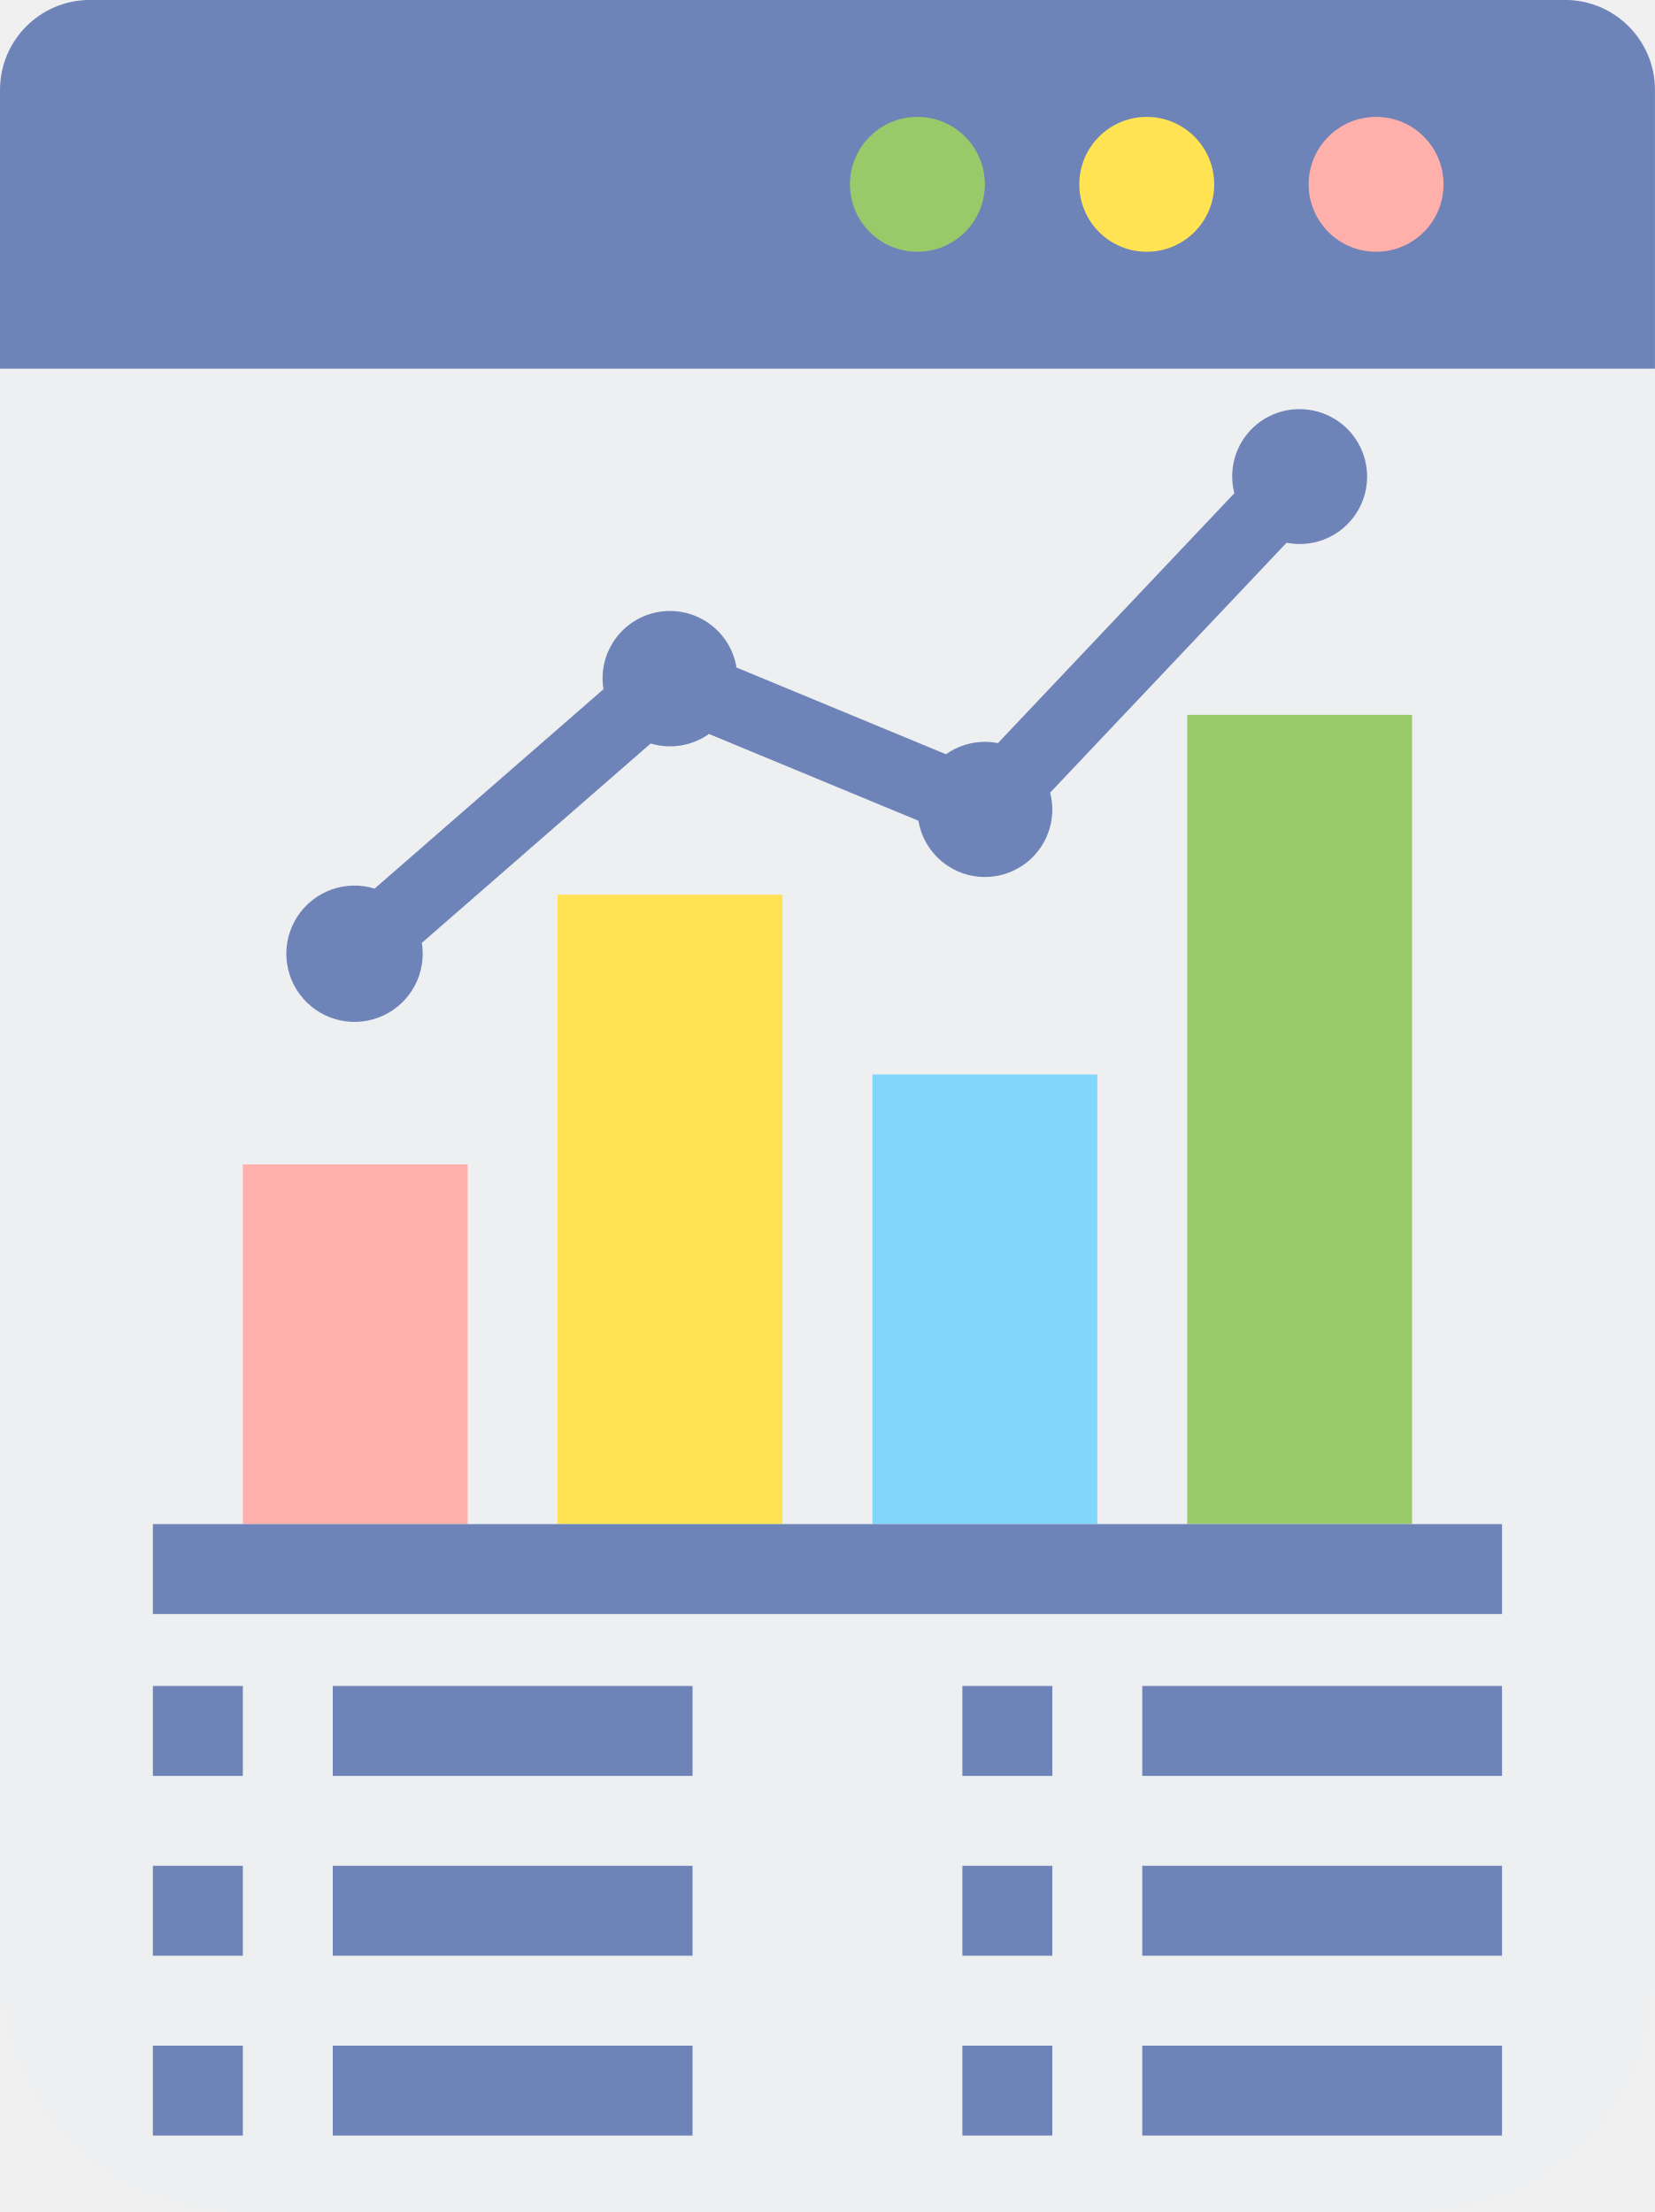
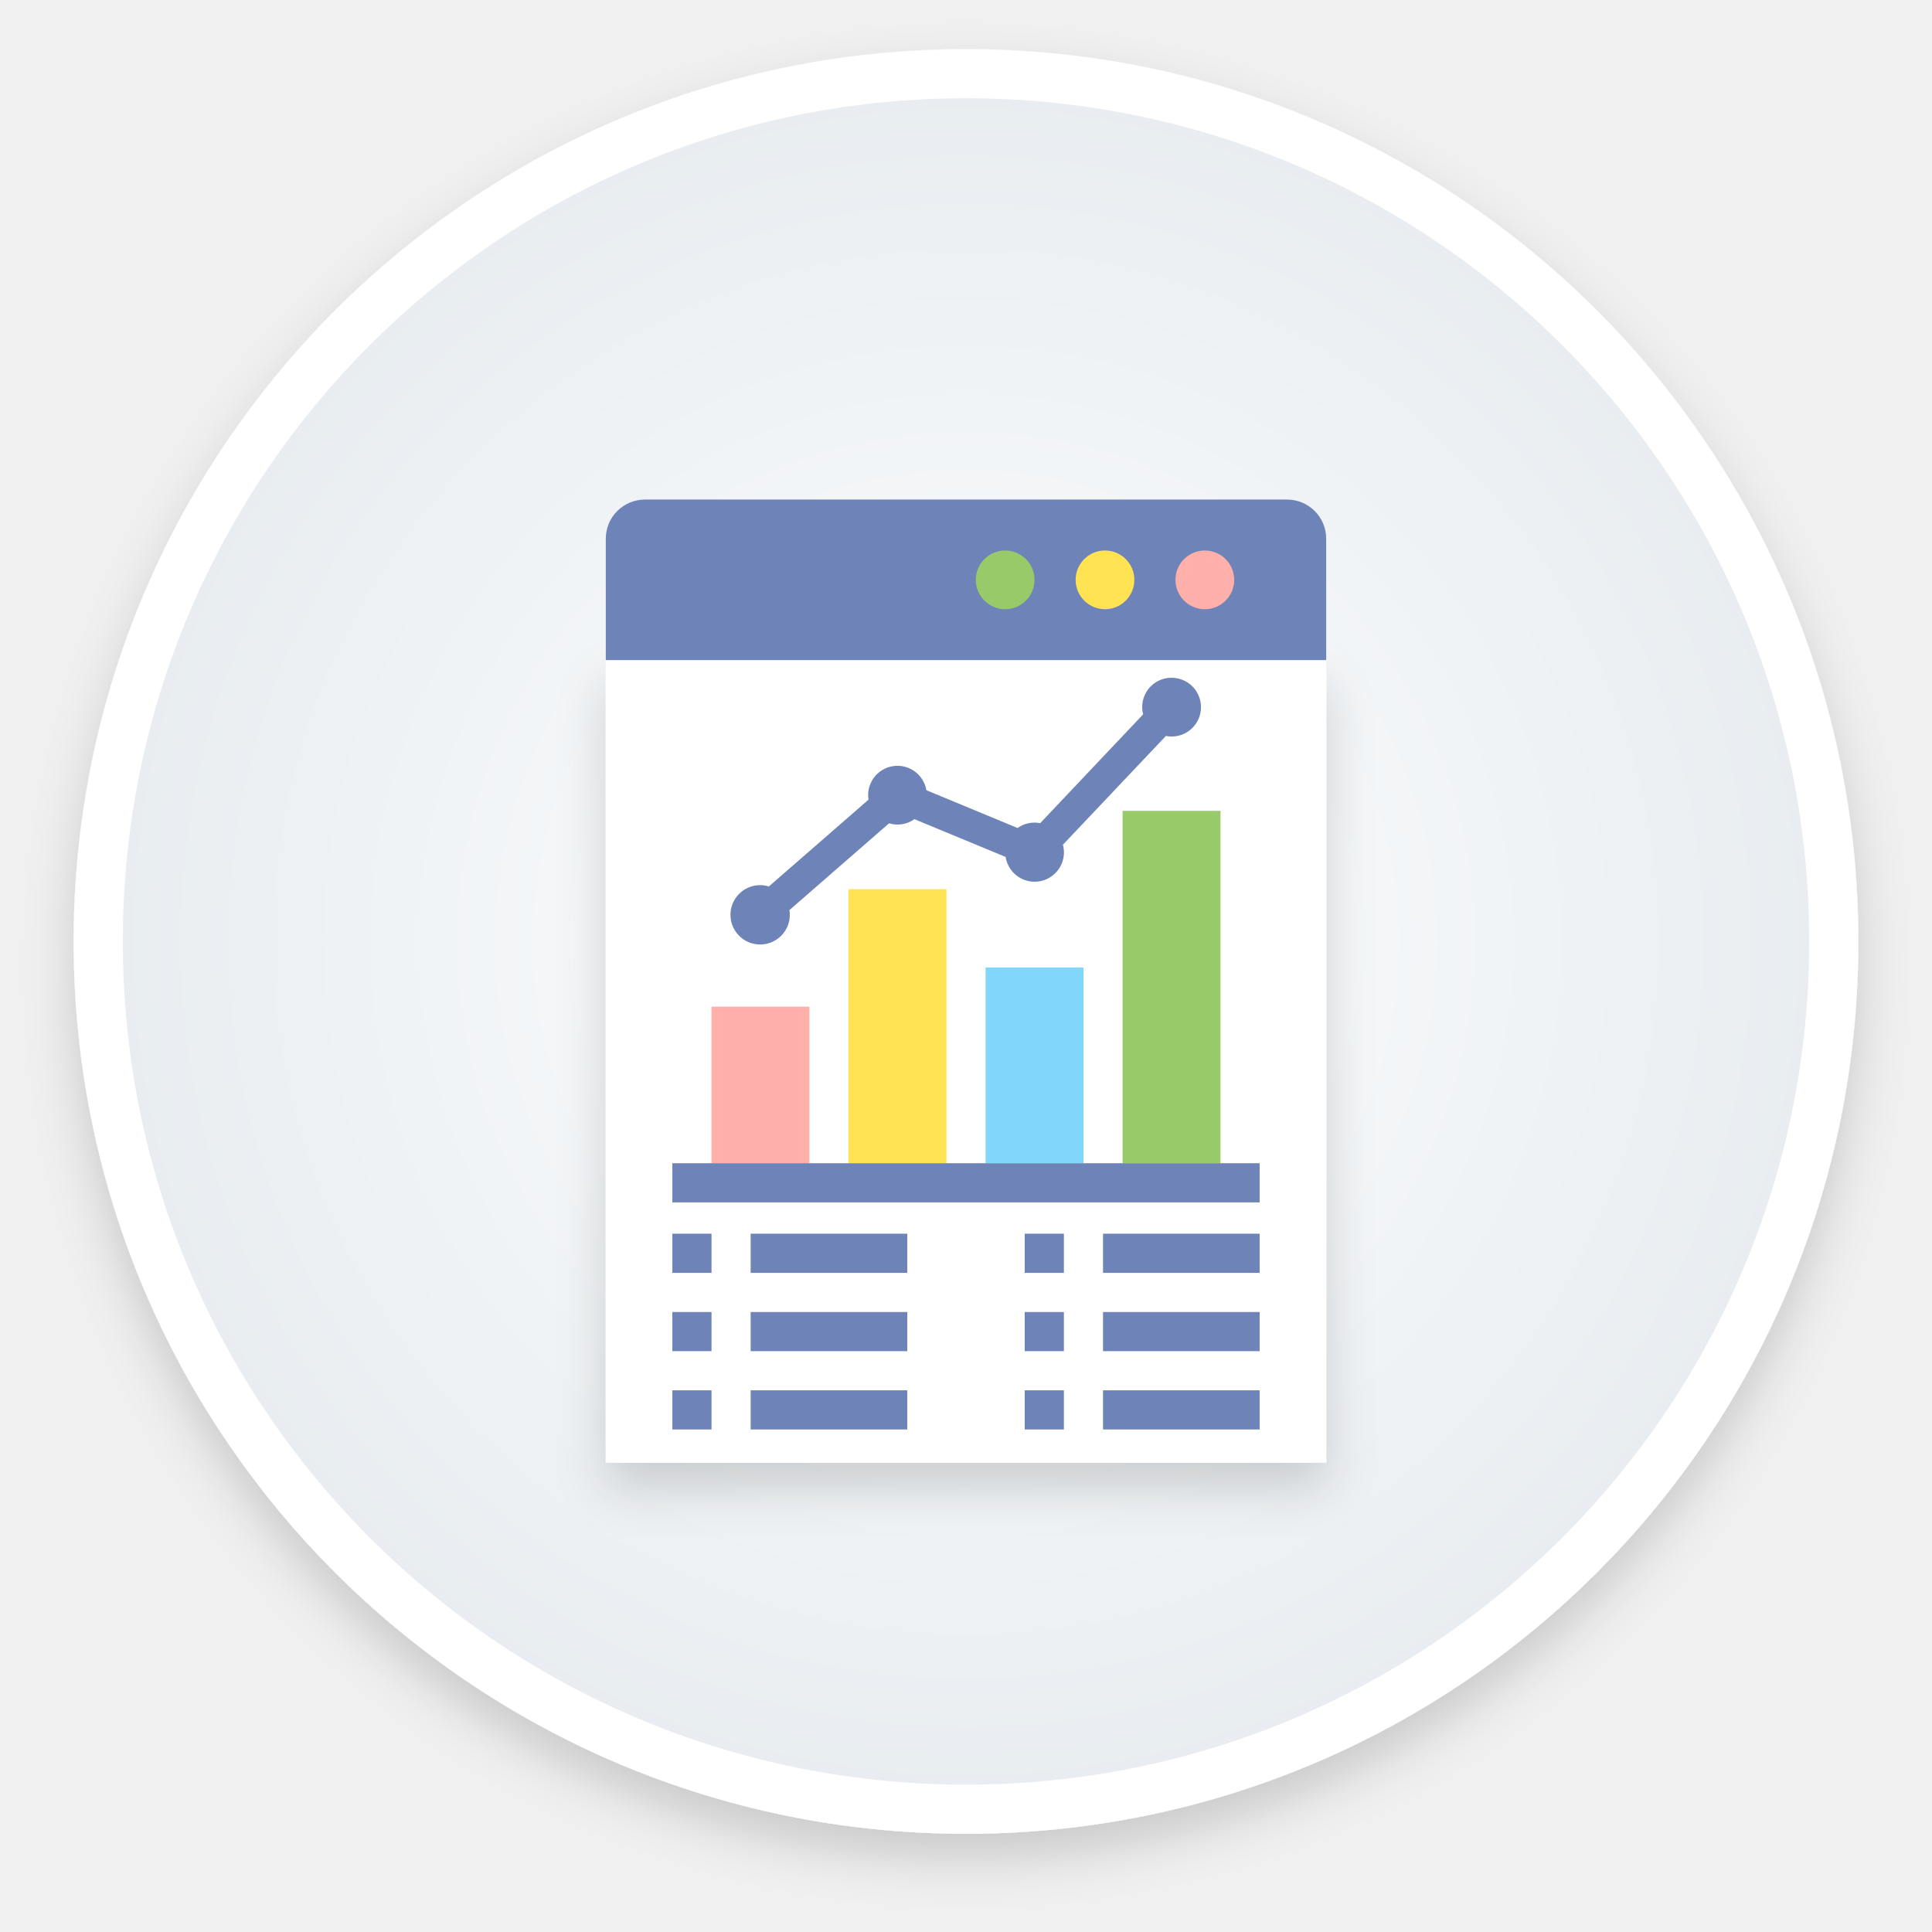
- <svg xmlns="http://www.w3.org/2000/svg" width="131.479" height="175.782" viewBox="0 0 131.479 175.782">
-   <g id="Group_23541" data-name="Group 23541" transform="translate(-1829.053 -2732.604)">
-     <g id="Group_23516" data-name="Group 23516" transform="translate(1829.053 2761.901)">
-       <path id="Rectangle_5369" data-name="Rectangle 5369" d="M0,0H131.479a0,0,0,0,1,0,0V127.631a18.854,18.854,0,0,1-18.854,18.854H18.854A18.854,18.854,0,0,1,0,127.631V0A0,0,0,0,1,0,0Z" fill="#edeff1" />
-     </g>
-     <g id="Group_23517" data-name="Group 23517" transform="translate(1829.053 2732.604)">
-       <path id="Path_51568" data-name="Path 51568" d="M1953.386,2732.6H1836.2a7.146,7.146,0,0,0-7.146,7.146V2761.9h131.479V2739.75A7.146,7.146,0,0,0,1953.386,2732.6Z" transform="translate(-1829.053 -2732.604)" fill="#6e83b7" />
-     </g>
-     <g id="Group_23518" data-name="Group 23518" transform="translate(1933.021 2741.893)">
-       <circle id="Ellipse_1315" data-name="Ellipse 1315" cx="5.359" cy="5.359" r="5.359" transform="translate(0 0)" fill="#ffb0aa" />
-     </g>
-     <g id="Group_23519" data-name="Group 23519" transform="translate(1914.8 2741.893)">
-       <circle id="Ellipse_1316" data-name="Ellipse 1316" cx="5.359" cy="5.359" r="5.359" transform="translate(0 0)" fill="#ffe352" />
-     </g>
-     <g id="Group_23520" data-name="Group 23520" transform="translate(1896.579 2741.893)">
-       <circle id="Ellipse_1317" data-name="Ellipse 1317" cx="5.359" cy="5.359" r="5.359" transform="translate(0 0)" fill="#98ca69" />
-     </g>
-     <g id="Group_23526" data-name="Group 23526" transform="translate(1841.2 2765.116)">
-       <g id="Group_23521" data-name="Group 23521" transform="translate(7.146 60.023)">
-         <rect id="Rectangle_5370" data-name="Rectangle 5370" width="17.864" height="28.582" fill="#ffb0aa" />
-       </g>
-       <g id="Group_23522" data-name="Group 23522" transform="translate(32.155 38.586)">
-         <rect id="Rectangle_5371" data-name="Rectangle 5371" width="17.864" height="50.019" fill="#ffe352" />
-       </g>
-       <g id="Group_23523" data-name="Group 23523" transform="translate(57.165 52.877)">
-         <rect id="Rectangle_5372" data-name="Rectangle 5372" width="17.864" height="35.728" fill="#80d6fb" />
-       </g>
-       <g id="Group_23524" data-name="Group 23524" transform="translate(82.174 24.295)">
-         <rect id="Rectangle_5373" data-name="Rectangle 5373" width="17.864" height="64.31" fill="#98ca69" />
-       </g>
-       <g id="Group_23525" data-name="Group 23525" transform="translate(0 88.605)">
-         <rect id="Rectangle_5374" data-name="Rectangle 5374" width="7.146" height="107.184" transform="translate(107.184) rotate(90)" fill="#6e83b7" />
-       </g>
-       <path id="Path_51569" data-name="Path 51569" d="M1969.774,2818.39a5.34,5.34,0,0,0-5.188,6.684l-18.784,19.858a5.388,5.388,0,0,0-1.038-.1,5.329,5.329,0,0,0-3.09.985l-16.643-6.895a5.353,5.353,0,0,0-10.567,1.727l-18.181,15.843a5.417,5.417,0,1,0,3.751,4.313l18.18-15.843a5.336,5.336,0,0,0,4.629-.758l16.643,6.895a5.355,5.355,0,1,0,10.464-2.232l18.784-19.858a5.359,5.359,0,1,0,1.038-10.616Z" transform="translate(-1878.667 -2818.39)" fill="#6e83b7" />
-     </g>
-     <g id="Group_23533" data-name="Group 23533" transform="translate(1841.2 2866.584)">
-       <g id="Group_23527" data-name="Group 23527" transform="translate(14.291 0)">
-         <rect id="Rectangle_5375" data-name="Rectangle 5375" width="7.146" height="28.582" transform="translate(28.582) rotate(90)" fill="#6e83b7" />
-       </g>
-       <g id="Group_23528" data-name="Group 23528" transform="translate(0 0)">
-         <rect id="Rectangle_5376" data-name="Rectangle 5376" width="7.146" height="7.146" transform="translate(7.146) rotate(90)" fill="#6e83b7" />
-       </g>
-       <g id="Group_23529" data-name="Group 23529" transform="translate(14.291 14.291)">
-         <rect id="Rectangle_5377" data-name="Rectangle 5377" width="7.146" height="28.582" transform="translate(28.582) rotate(90)" fill="#6e83b7" />
-       </g>
-       <g id="Group_23530" data-name="Group 23530" transform="translate(0 14.291)">
-         <rect id="Rectangle_5378" data-name="Rectangle 5378" width="7.146" height="7.146" transform="translate(7.146) rotate(90)" fill="#6e83b7" />
-       </g>
-       <g id="Group_23531" data-name="Group 23531" transform="translate(14.291 28.582)">
-         <rect id="Rectangle_5379" data-name="Rectangle 5379" width="7.146" height="28.582" transform="translate(28.582 0) rotate(90)" fill="#6e83b7" />
-       </g>
-       <g id="Group_23532" data-name="Group 23532" transform="translate(0 28.582)">
-         <rect id="Rectangle_5380" data-name="Rectangle 5380" width="7.146" height="7.146" transform="translate(7.146 0) rotate(90)" fill="#6e83b7" />
+ <svg xmlns="http://www.w3.org/2000/svg" width="236" height="236" viewBox="0 0 236 236">
+   <defs>
+     <radialGradient id="radial-gradient" cx="0.5" cy="0.5" r="0.5" gradientUnits="objectBoundingBox">
+       <stop offset="0" stop-color="#fff" />
+       <stop offset="1" stop-color="#e7ecf0" />
+     </radialGradient>
+     <filter id="Elipse_1446" x="0" y="0" width="236" height="236" filterUnits="userSpaceOnUse">
+       <feOffset dy="3" input="SourceAlpha" />
+       <feGaussianBlur stdDeviation="3" result="blur" />
+       <feFlood flood-opacity="0.161" />
+       <feComposite operator="in" in2="blur" />
+       <feComposite in="SourceGraphic" />
+     </filter>
+     <filter id="Rectángulo_5369" x="65" y="74.636" width="106" height="116.043" filterUnits="userSpaceOnUse">
+       <feOffset dy="3" input="SourceAlpha" />
+       <feGaussianBlur stdDeviation="3" result="blur-2" />
+       <feFlood flood-opacity="0.161" />
+       <feComposite operator="in" in2="blur-2" />
+       <feComposite in="SourceGraphic" />
+     </filter>
+   </defs>
+   <g id="Grupo_26380" data-name="Grupo 26380" transform="translate(-568 -3037)">
+     <g transform="matrix(1, 0, 0, 1, 568, 3037)" filter="url(#Elipse_1446)">
+       <g id="Elipse_1446-2" data-name="Elipse 1446" transform="translate(9 6)" stroke="#fff" stroke-width="6" fill="url(#radial-gradient)">
+         <circle cx="109" cy="109" r="109" stroke="none" />
+         <circle cx="109" cy="109" r="106" fill="none" />
      </g>
    </g>
-     <g id="Group_23540" data-name="Group 23540" transform="translate(1905.511 2866.584)">
-       <g id="Group_23534" data-name="Group 23534" transform="translate(14.291 0)">
-         <rect id="Rectangle_5381" data-name="Rectangle 5381" width="7.146" height="28.582" transform="translate(28.582) rotate(90)" fill="#6e83b7" />
+     <g id="Grupo_23541" data-name="Grupo 23541" transform="translate(642 3098.027)">
+       <g id="Grupo_23516" data-name="Grupo 23516" transform="translate(0 19.609)">
+         <g transform="matrix(1, 0, 0, 1, -74, -80.64)" filter="url(#Rectángulo_5369)">
+           <rect id="Rectángulo_5369-2" data-name="Rectángulo 5369" width="88" height="98.043" transform="translate(74 80.64)" fill="#fff" />
+         </g>
      </g>
-       <g id="Group_23535" data-name="Group 23535" transform="translate(0 0)">
-         <rect id="Rectangle_5382" data-name="Rectangle 5382" width="7.146" height="7.146" transform="translate(7.146) rotate(90)" fill="#6e83b7" />
+       <g id="Grupo_23517" data-name="Grupo 23517" transform="translate(0 0)">
+         <path id="Trazado_51568" data-name="Trazado 51568" d="M1912.27,2732.6h-78.435a4.783,4.783,0,0,0-4.783,4.782v14.826h88v-14.826A4.783,4.783,0,0,0,1912.27,2732.6Z" transform="translate(-1829.053 -2732.604)" fill="#6e83b7" />
      </g>
-       <g id="Group_23536" data-name="Group 23536" transform="translate(14.291 14.291)">
-         <rect id="Rectangle_5383" data-name="Rectangle 5383" width="7.146" height="28.582" transform="translate(28.582 0) rotate(90)" fill="#6e83b7" />
+       <g id="Grupo_23518" data-name="Grupo 23518" transform="translate(69.587 6.217)">
+         <circle id="Elipse_1315" data-name="Elipse 1315" cx="3.587" cy="3.587" r="3.587" transform="translate(0 0)" fill="#ffb0aa" />
      </g>
-       <g id="Group_23537" data-name="Group 23537" transform="translate(0 14.291)">
-         <rect id="Rectangle_5384" data-name="Rectangle 5384" width="7.146" height="7.146" transform="translate(7.146) rotate(90)" fill="#6e83b7" />
+       <g id="Grupo_23519" data-name="Grupo 23519" transform="translate(57.391 6.217)">
+         <circle id="Elipse_1316" data-name="Elipse 1316" cx="3.587" cy="3.587" r="3.587" transform="translate(0 0)" fill="#ffe352" />
      </g>
-       <g id="Group_23538" data-name="Group 23538" transform="translate(14.291 28.582)">
-         <rect id="Rectangle_5385" data-name="Rectangle 5385" width="7.146" height="28.582" transform="translate(28.582 0) rotate(90)" fill="#6e83b7" />
+       <g id="Grupo_23520" data-name="Grupo 23520" transform="translate(45.196 6.217)">
+         <circle id="Elipse_1317" data-name="Elipse 1317" cx="3.587" cy="3.587" r="3.587" transform="translate(0 0)" fill="#98ca69" />
      </g>
-       <g id="Group_23539" data-name="Group 23539" transform="translate(0 28.582)">
-         <rect id="Rectangle_5386" data-name="Rectangle 5386" width="7.146" height="7.146" transform="translate(7.146 0) rotate(90)" fill="#6e83b7" />
+       <g id="Grupo_23526" data-name="Grupo 23526" transform="translate(8.13 21.761)">
+         <g id="Grupo_23521" data-name="Grupo 23521" transform="translate(4.783 40.174)">
+           <rect id="Rectángulo_5370" data-name="Rectángulo 5370" width="11.957" height="19.13" fill="#ffb0aa" />
+         </g>
+         <g id="Grupo_23522" data-name="Grupo 23522" transform="translate(21.522 25.826)">
+           <rect id="Rectángulo_5371" data-name="Rectángulo 5371" width="11.957" height="33.478" fill="#ffe352" />
+         </g>
+         <g id="Grupo_23523" data-name="Grupo 23523" transform="translate(38.261 35.391)">
+           <rect id="Rectángulo_5372" data-name="Rectángulo 5372" width="11.957" height="23.913" fill="#80d6fb" />
+         </g>
+         <g id="Grupo_23524" data-name="Grupo 23524" transform="translate(55 16.261)">
+           <rect id="Rectángulo_5373" data-name="Rectángulo 5373" width="11.957" height="43.043" fill="#98ca69" />
+         </g>
+         <g id="Grupo_23525" data-name="Grupo 23525" transform="translate(0 59.304)">
+           <rect id="Rectángulo_5374" data-name="Rectángulo 5374" width="4.783" height="71.739" transform="translate(71.739 0) rotate(90)" fill="#6e83b7" />
+         </g>
+         <path id="Trazado_51569" data-name="Trazado 51569" d="M1943.19,2818.39a3.574,3.574,0,0,0-3.472,4.473l-12.572,13.291a3.568,3.568,0,0,0-2.763.591l-11.14-4.615a3.583,3.583,0,0,0-7.072,1.156l-12.168,10.6a3.625,3.625,0,1,0,2.511,2.887l12.168-10.6a3.572,3.572,0,0,0,3.1-.507l11.14,4.615a3.584,3.584,0,1,0,7-1.494L1942.5,2825.5a3.587,3.587,0,1,0,.695-7.105Z" transform="translate(-1882.212 -2818.39)" fill="#6e83b7" />
+       </g>
+       <g id="Grupo_23533" data-name="Grupo 23533" transform="translate(8.13 89.674)">
+         <g id="Grupo_23527" data-name="Grupo 23527" transform="translate(9.565 0)">
+           <rect id="Rectángulo_5375" data-name="Rectángulo 5375" width="4.783" height="19.13" transform="translate(19.13 0) rotate(90)" fill="#6e83b7" />
+         </g>
+         <g id="Grupo_23528" data-name="Grupo 23528" transform="translate(0 0)">
+           <rect id="Rectángulo_5376" data-name="Rectángulo 5376" width="4.783" height="4.783" transform="translate(4.783 0) rotate(90)" fill="#6e83b7" />
+         </g>
+         <g id="Grupo_23529" data-name="Grupo 23529" transform="translate(9.565 9.565)">
+           <rect id="Rectángulo_5377" data-name="Rectángulo 5377" width="4.783" height="19.13" transform="translate(19.13 0) rotate(90)" fill="#6e83b7" />
+         </g>
+         <g id="Grupo_23530" data-name="Grupo 23530" transform="translate(0 9.565)">
+           <rect id="Rectángulo_5378" data-name="Rectángulo 5378" width="4.783" height="4.783" transform="translate(4.783 0) rotate(90)" fill="#6e83b7" />
+         </g>
+         <g id="Grupo_23531" data-name="Grupo 23531" transform="translate(9.565 19.13)">
+           <rect id="Rectángulo_5379" data-name="Rectángulo 5379" width="4.783" height="19.13" transform="translate(19.13 0) rotate(90)" fill="#6e83b7" />
+         </g>
+         <g id="Grupo_23532" data-name="Grupo 23532" transform="translate(0 19.13)">
+           <rect id="Rectángulo_5380" data-name="Rectángulo 5380" width="4.783" height="4.783" transform="translate(4.783 0) rotate(90)" fill="#6e83b7" />
+         </g>
+       </g>
+       <g id="Grupo_23540" data-name="Grupo 23540" transform="translate(51.174 89.674)">
+         <g id="Grupo_23534" data-name="Grupo 23534" transform="translate(9.565 0)">
+           <rect id="Rectángulo_5381" data-name="Rectángulo 5381" width="4.783" height="19.13" transform="translate(19.13 0) rotate(90)" fill="#6e83b7" />
+         </g>
+         <g id="Grupo_23535" data-name="Grupo 23535" transform="translate(0 0)">
+           <rect id="Rectángulo_5382" data-name="Rectángulo 5382" width="4.783" height="4.783" transform="translate(4.783 0) rotate(90)" fill="#6e83b7" />
+         </g>
+         <g id="Grupo_23536" data-name="Grupo 23536" transform="translate(9.565 9.565)">
+           <rect id="Rectángulo_5383" data-name="Rectángulo 5383" width="4.783" height="19.13" transform="translate(19.13 0) rotate(90)" fill="#6e83b7" />
+         </g>
+         <g id="Grupo_23537" data-name="Grupo 23537" transform="translate(0 9.565)">
+           <rect id="Rectángulo_5384" data-name="Rectángulo 5384" width="4.783" height="4.783" transform="translate(4.783 0) rotate(90)" fill="#6e83b7" />
+         </g>
+         <g id="Grupo_23538" data-name="Grupo 23538" transform="translate(9.565 19.13)">
+           <rect id="Rectángulo_5385" data-name="Rectángulo 5385" width="4.783" height="19.13" transform="translate(19.13 0) rotate(90)" fill="#6e83b7" />
+         </g>
+         <g id="Grupo_23539" data-name="Grupo 23539" transform="translate(0 19.13)">
+           <rect id="Rectángulo_5386" data-name="Rectángulo 5386" width="4.783" height="4.783" transform="translate(4.783 0) rotate(90)" fill="#6e83b7" />
+         </g>
      </g>
    </g>
  </g>
</svg>
